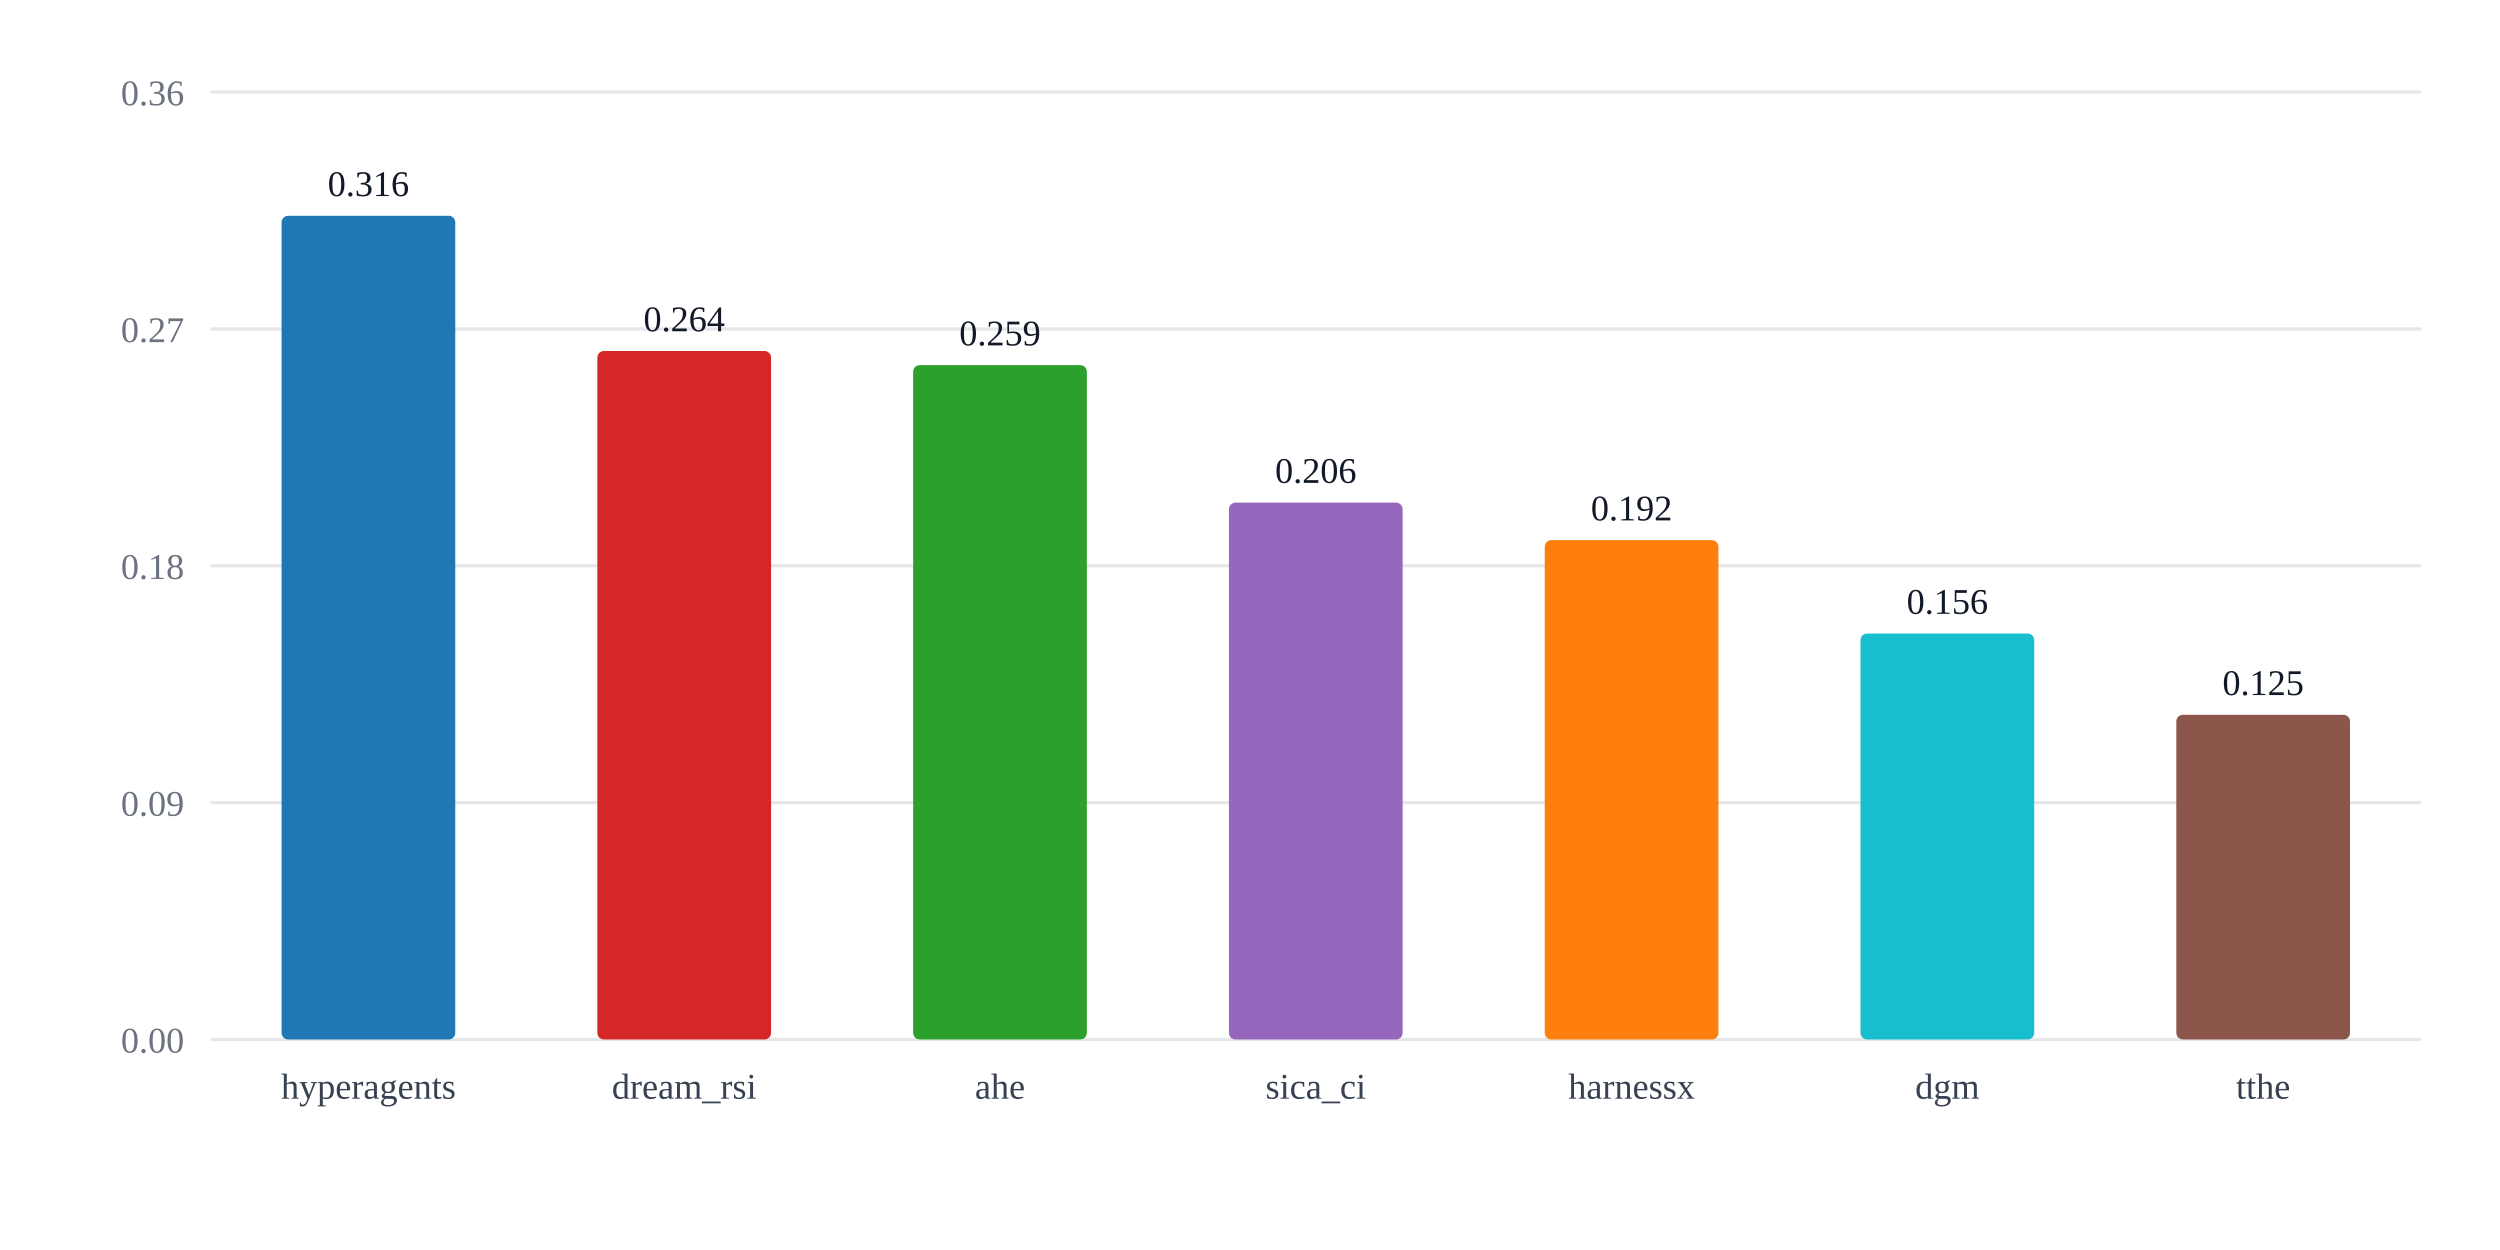
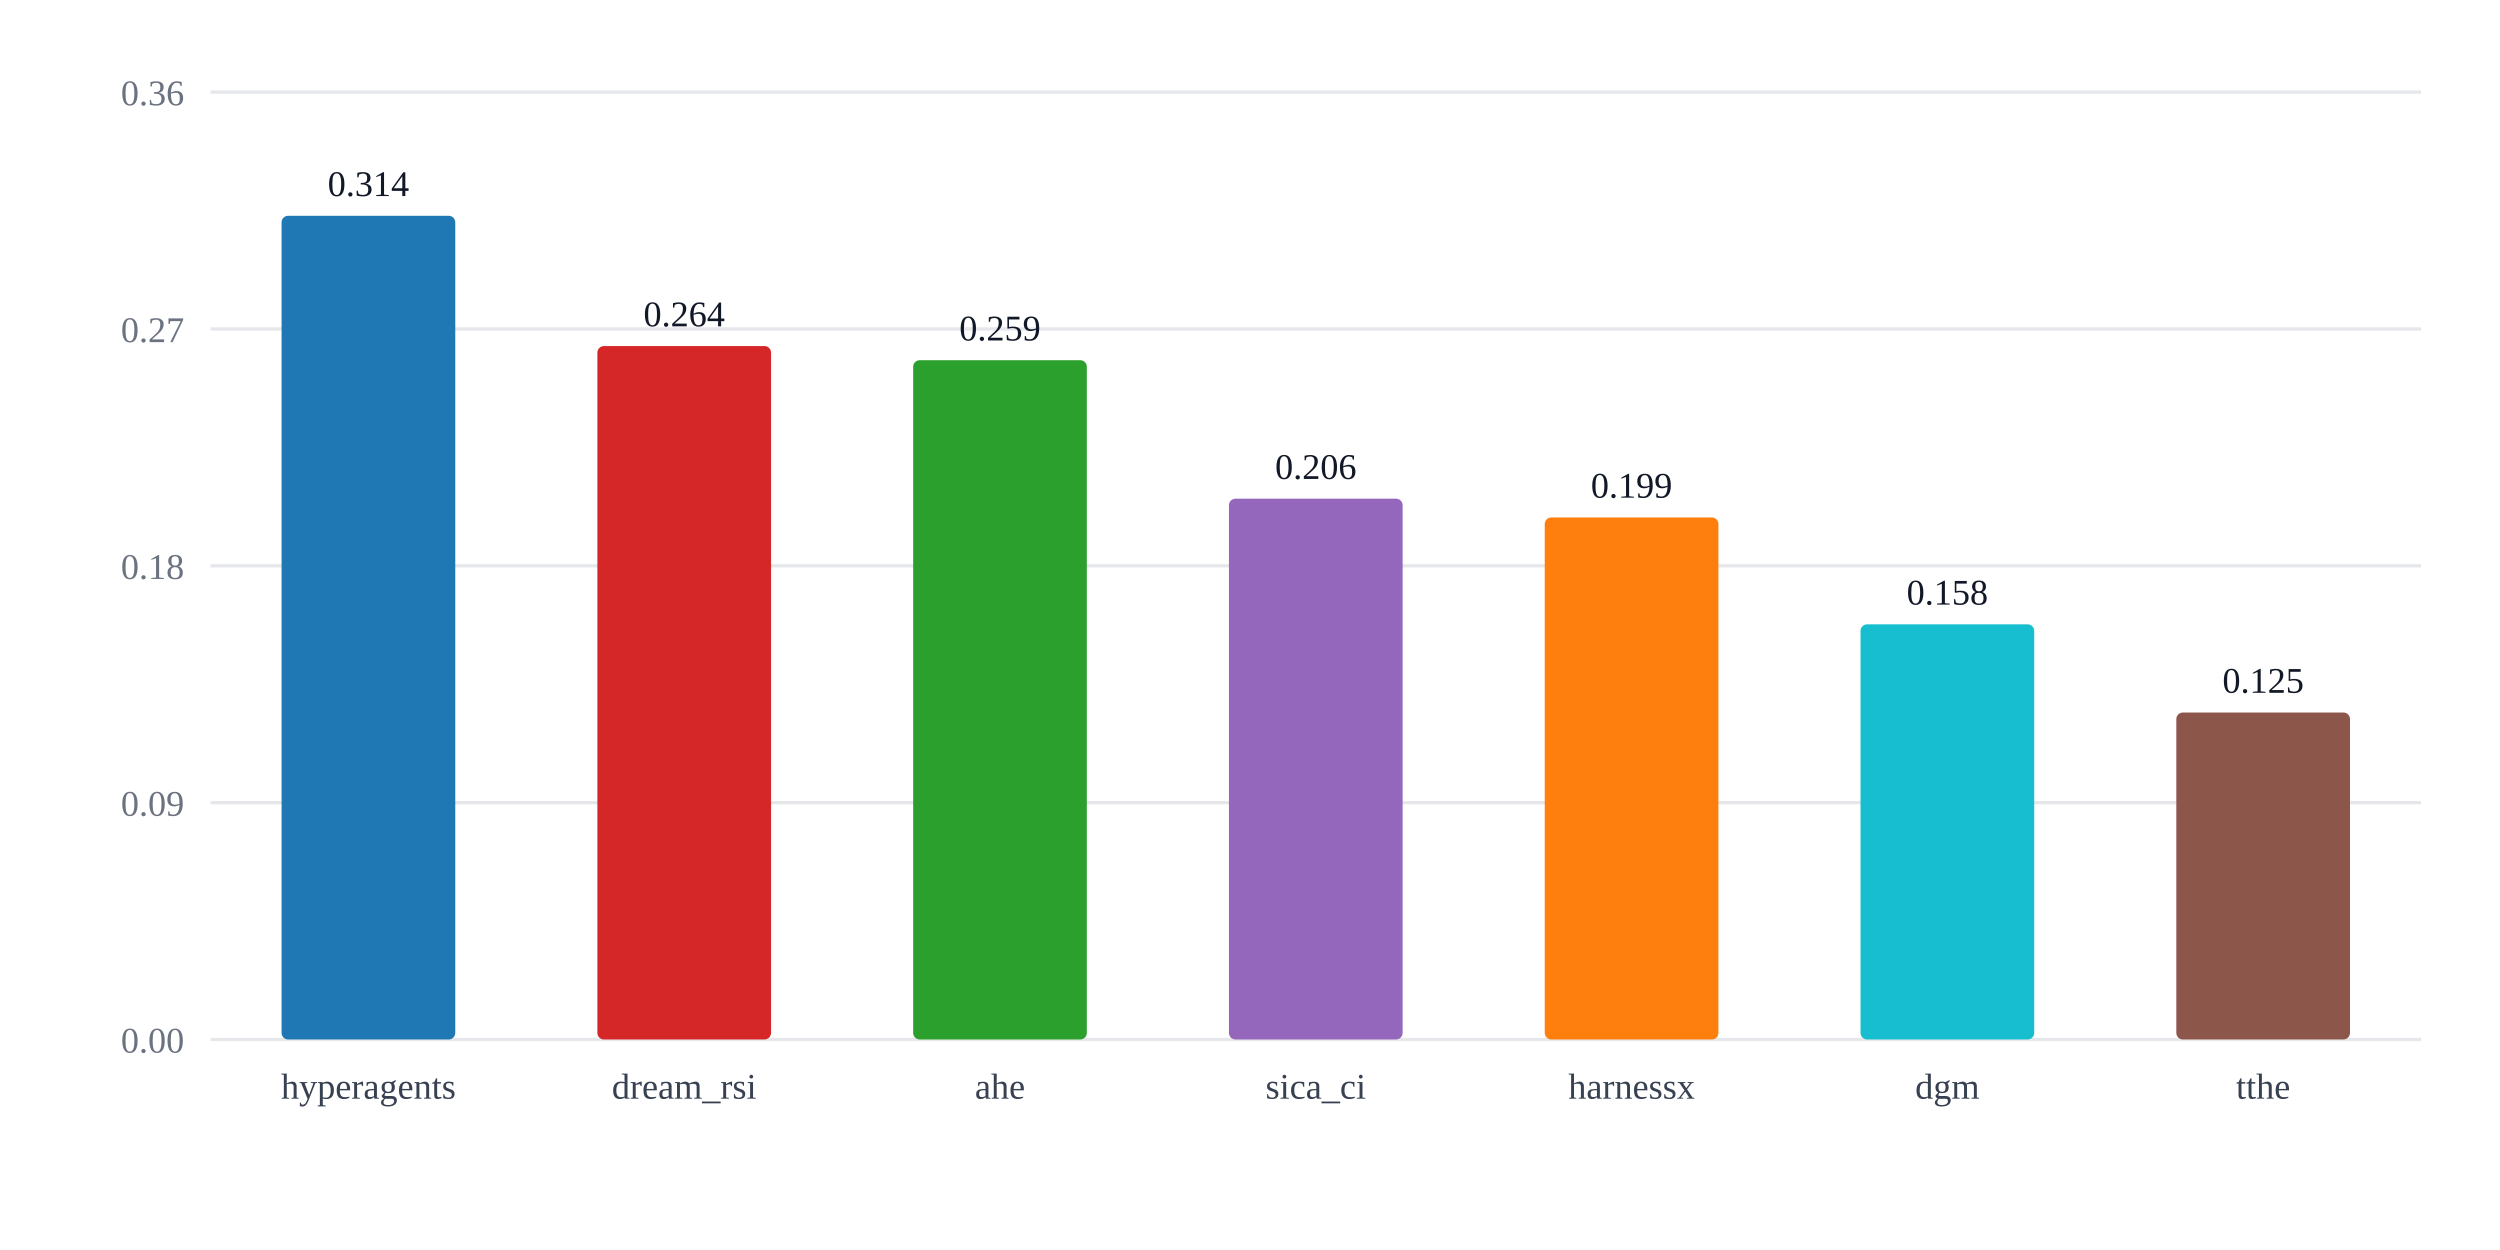
<svg xmlns="http://www.w3.org/2000/svg" width="760" height="380" viewBox="0 0 760 380" role="img" aria-label="test_challenge score per method">
  <rect width="760" height="380" fill="#ffffff" />
  <line x1="64" y1="316.0" x2="736" y2="316.0" stroke="#e5e7eb" stroke-width="1" />
  <text x="56" y="320.0" font-size="11" fill="#6b7280" text-anchor="end">0.00</text>
  <line x1="64" y1="244.0" x2="736" y2="244.0" stroke="#e5e7eb" stroke-width="1" />
  <text x="56" y="248.0" font-size="11" fill="#6b7280" text-anchor="end">0.09</text>
  <line x1="64" y1="172.0" x2="736" y2="172.0" stroke="#e5e7eb" stroke-width="1" />
  <text x="56" y="176.0" font-size="11" fill="#6b7280" text-anchor="end">0.18</text>
  <line x1="64" y1="100.0" x2="736" y2="100.0" stroke="#e5e7eb" stroke-width="1" />
  <text x="56" y="104.0" font-size="11" fill="#6b7280" text-anchor="end">0.27</text>
  <line x1="64" y1="28.0" x2="736" y2="28.0" stroke="#e5e7eb" stroke-width="1" />
  <text x="56" y="32.0" font-size="11" fill="#6b7280" text-anchor="end">0.36</text>
  <g data-method-bar="hyperagents">
    <rect x="85.6" y="65.6" width="52.8" height="250.4" fill="#1f77b4" rx="2" />
-     <text x="112.0" y="59.6" font-size="11" fill="#111827" text-anchor="middle">0.316</text>
+     <text x="112.0" y="59.6" font-size="11" fill="#111827" text-anchor="middle">0.314</text>
    <text x="112.0" y="334" font-size="11" fill="#374151" text-anchor="middle">hyperagents</text>
  </g>
  <g data-method-bar="dream_rsi">
-     <rect x="181.6" y="106.7" width="52.8" height="209.3" fill="#d62728" rx="2" />
-     <text x="208.0" y="100.7" font-size="11" fill="#111827" text-anchor="middle">0.264</text>
+     <rect x="181.6" y="105.2" width="52.8" height="210.8" fill="#d62728" rx="2" />
+     <text x="208.0" y="99.2" font-size="11" fill="#111827" text-anchor="middle">0.264</text>
    <text x="208.0" y="334" font-size="11" fill="#374151" text-anchor="middle">dream_rsi</text>
  </g>
  <g data-method-bar="ahe">
-     <rect x="277.6" y="111.0" width="52.8" height="205.0" fill="#2ca02c" rx="2" />
-     <text x="304.0" y="105.0" font-size="11" fill="#111827" text-anchor="middle">0.259</text>
+     <rect x="277.6" y="109.5" width="52.8" height="206.5" fill="#2ca02c" rx="2" />
+     <text x="304.0" y="103.5" font-size="11" fill="#111827" text-anchor="middle">0.259</text>
    <text x="304.0" y="334" font-size="11" fill="#374151" text-anchor="middle">ahe</text>
  </g>
  <g data-method-bar="sica_ci">
-     <rect x="373.6" y="152.8" width="52.8" height="163.2" fill="#9467bd" rx="2" />
-     <text x="400.0" y="146.8" font-size="11" fill="#111827" text-anchor="middle">0.206</text>
+     <rect x="373.6" y="151.6" width="52.8" height="164.4" fill="#9467bd" rx="2" />
+     <text x="400.0" y="145.6" font-size="11" fill="#111827" text-anchor="middle">0.206</text>
    <text x="400.0" y="334" font-size="11" fill="#374151" text-anchor="middle">sica_ci</text>
  </g>
  <g data-method-bar="harnessx">
-     <rect x="469.6" y="164.2" width="52.8" height="151.8" fill="#ff7f0e" rx="2" />
-     <text x="496.0" y="158.2" font-size="11" fill="#111827" text-anchor="middle">0.192</text>
+     <rect x="469.6" y="157.3" width="52.8" height="158.7" fill="#ff7f0e" rx="2" />
+     <text x="496.0" y="151.3" font-size="11" fill="#111827" text-anchor="middle">0.199</text>
    <text x="496.0" y="334" font-size="11" fill="#374151" text-anchor="middle">harnessx</text>
  </g>
  <g data-method-bar="dgm">
-     <rect x="565.6" y="192.6" width="52.8" height="123.4" fill="#17becf" rx="2" />
-     <text x="592.0" y="186.6" font-size="11" fill="#111827" text-anchor="middle">0.156</text>
+     <rect x="565.6" y="189.8" width="52.8" height="126.2" fill="#17becf" rx="2" />
+     <text x="592.0" y="183.8" font-size="11" fill="#111827" text-anchor="middle">0.158</text>
    <text x="592.0" y="334" font-size="11" fill="#374151" text-anchor="middle">dgm</text>
  </g>
  <g data-method-bar="tthe">
-     <rect x="661.6" y="217.3" width="52.8" height="98.7" fill="#8c564b" rx="2" />
-     <text x="688.0" y="211.3" font-size="11" fill="#111827" text-anchor="middle">0.125</text>
+     <rect x="661.6" y="216.6" width="52.8" height="99.4" fill="#8c564b" rx="2" />
+     <text x="688.0" y="210.6" font-size="11" fill="#111827" text-anchor="middle">0.125</text>
    <text x="688.0" y="334" font-size="11" fill="#374151" text-anchor="middle">tthe</text>
  </g>
</svg>
